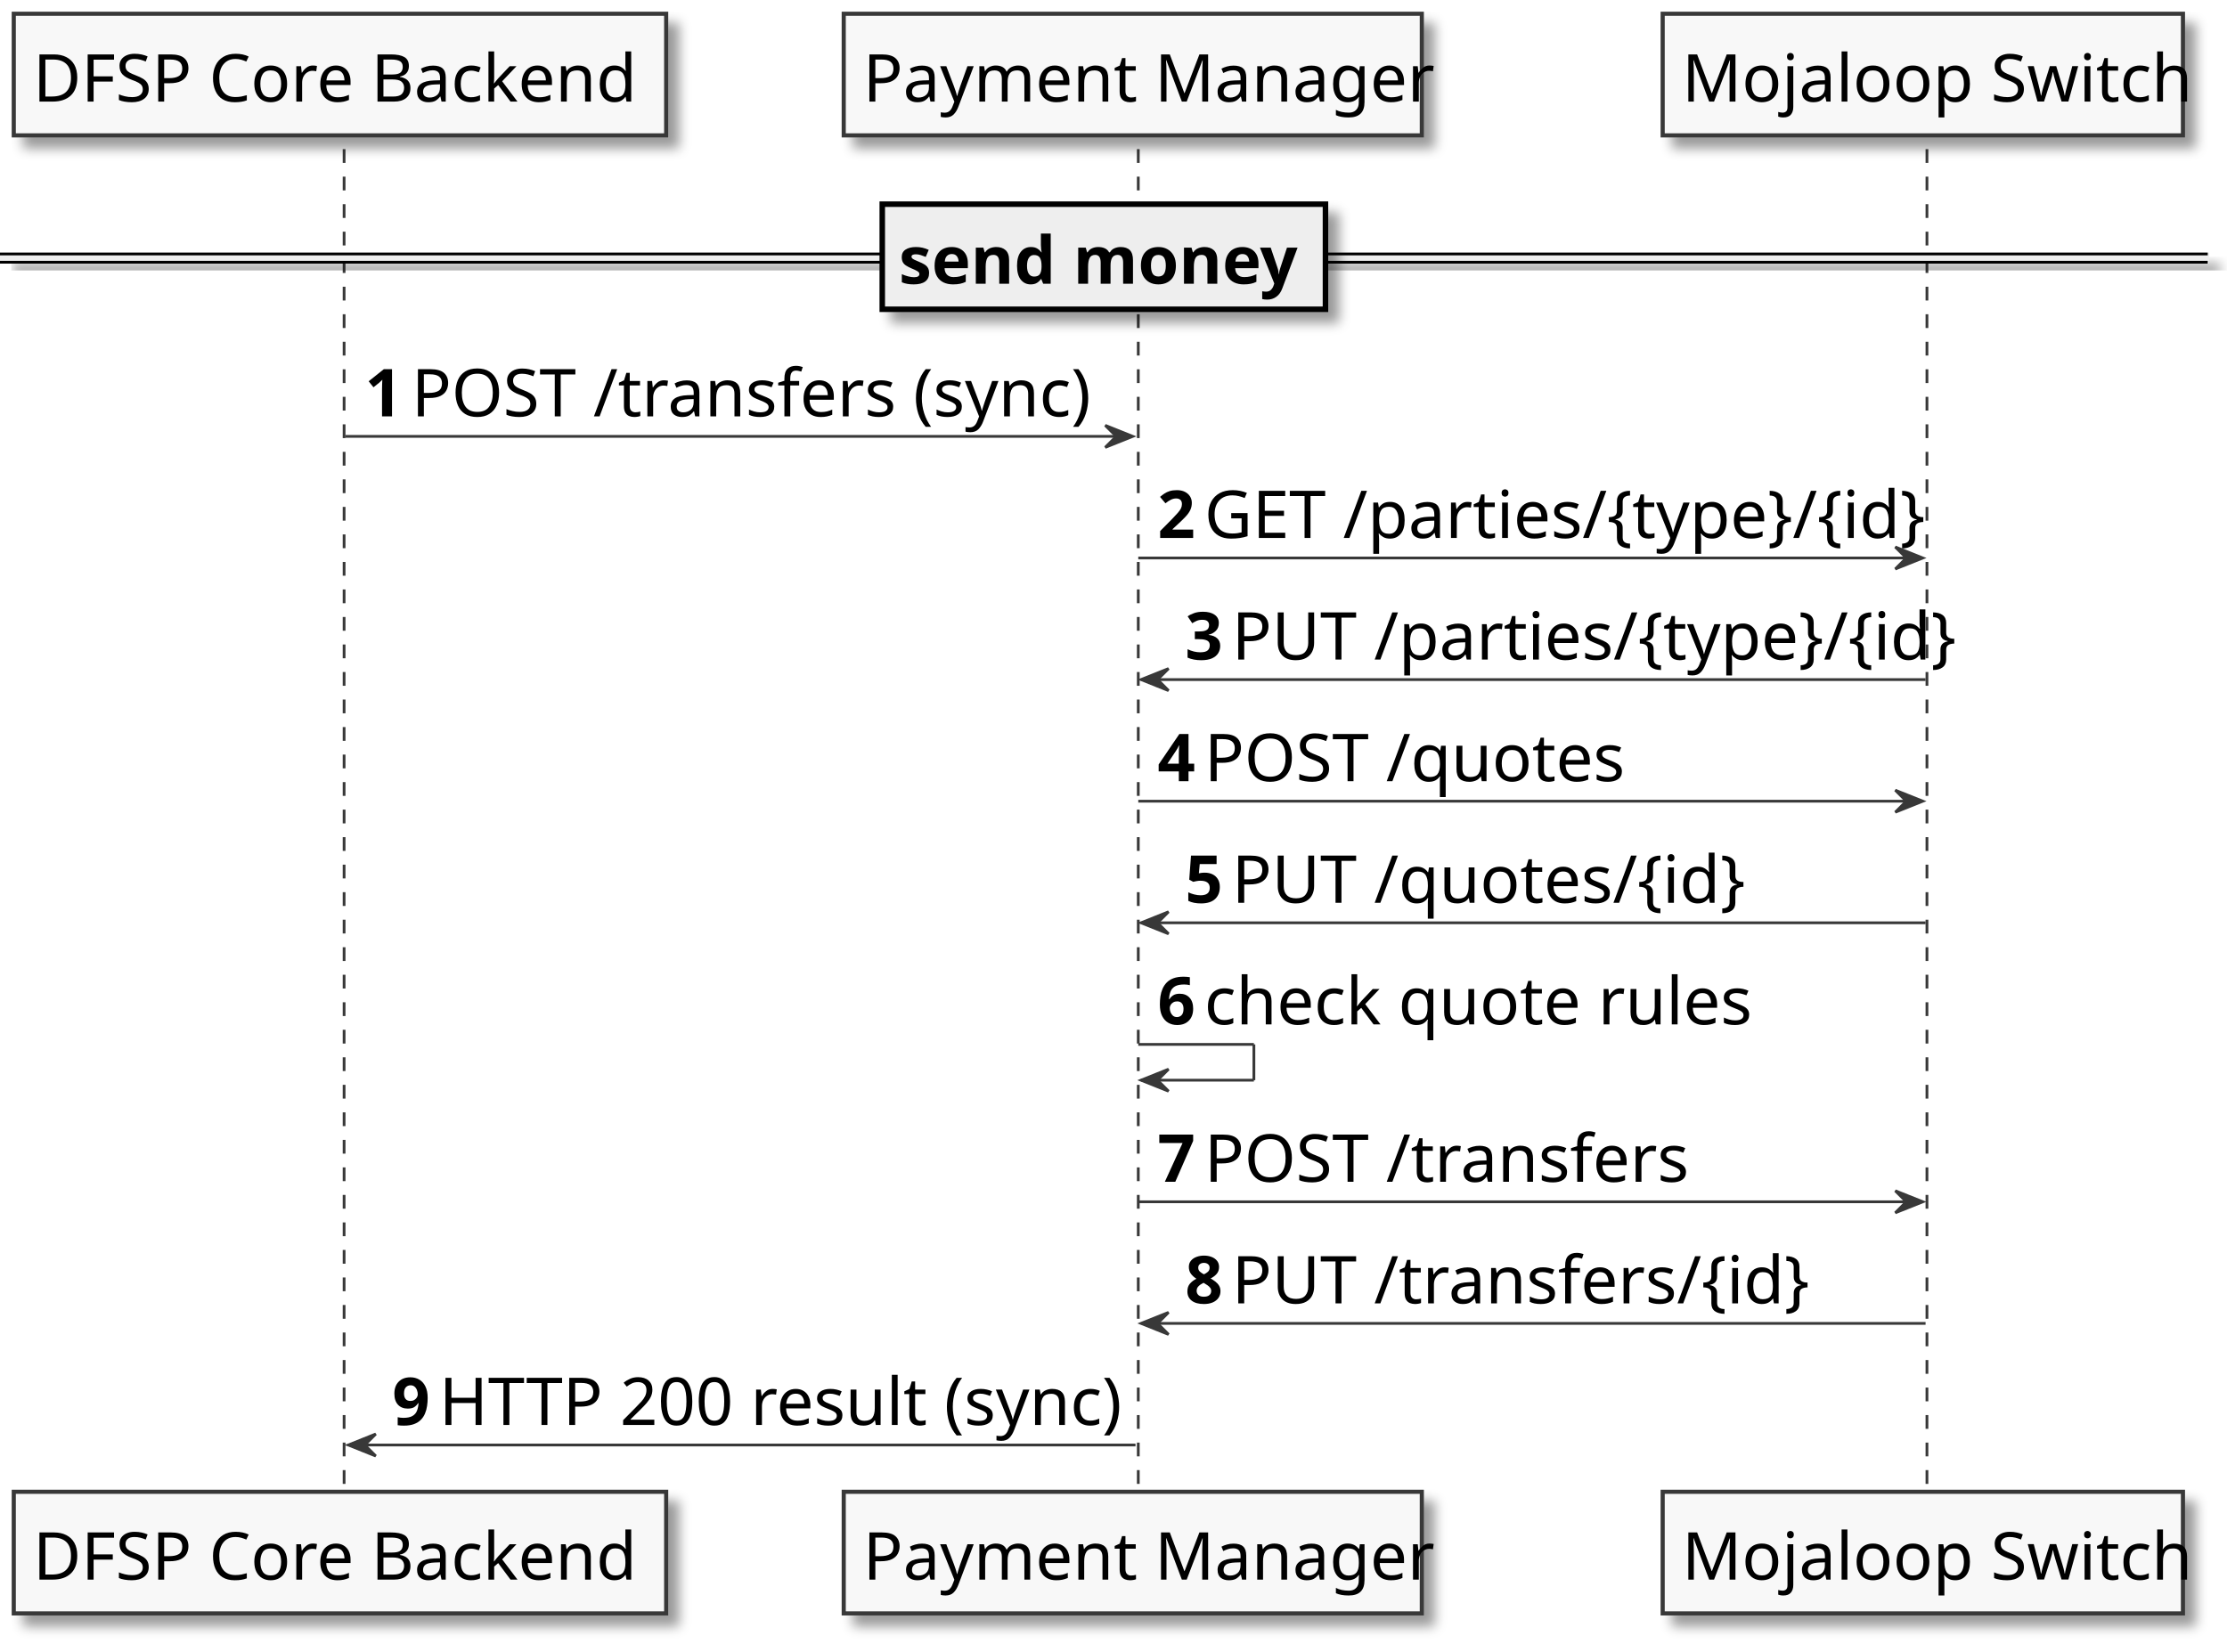
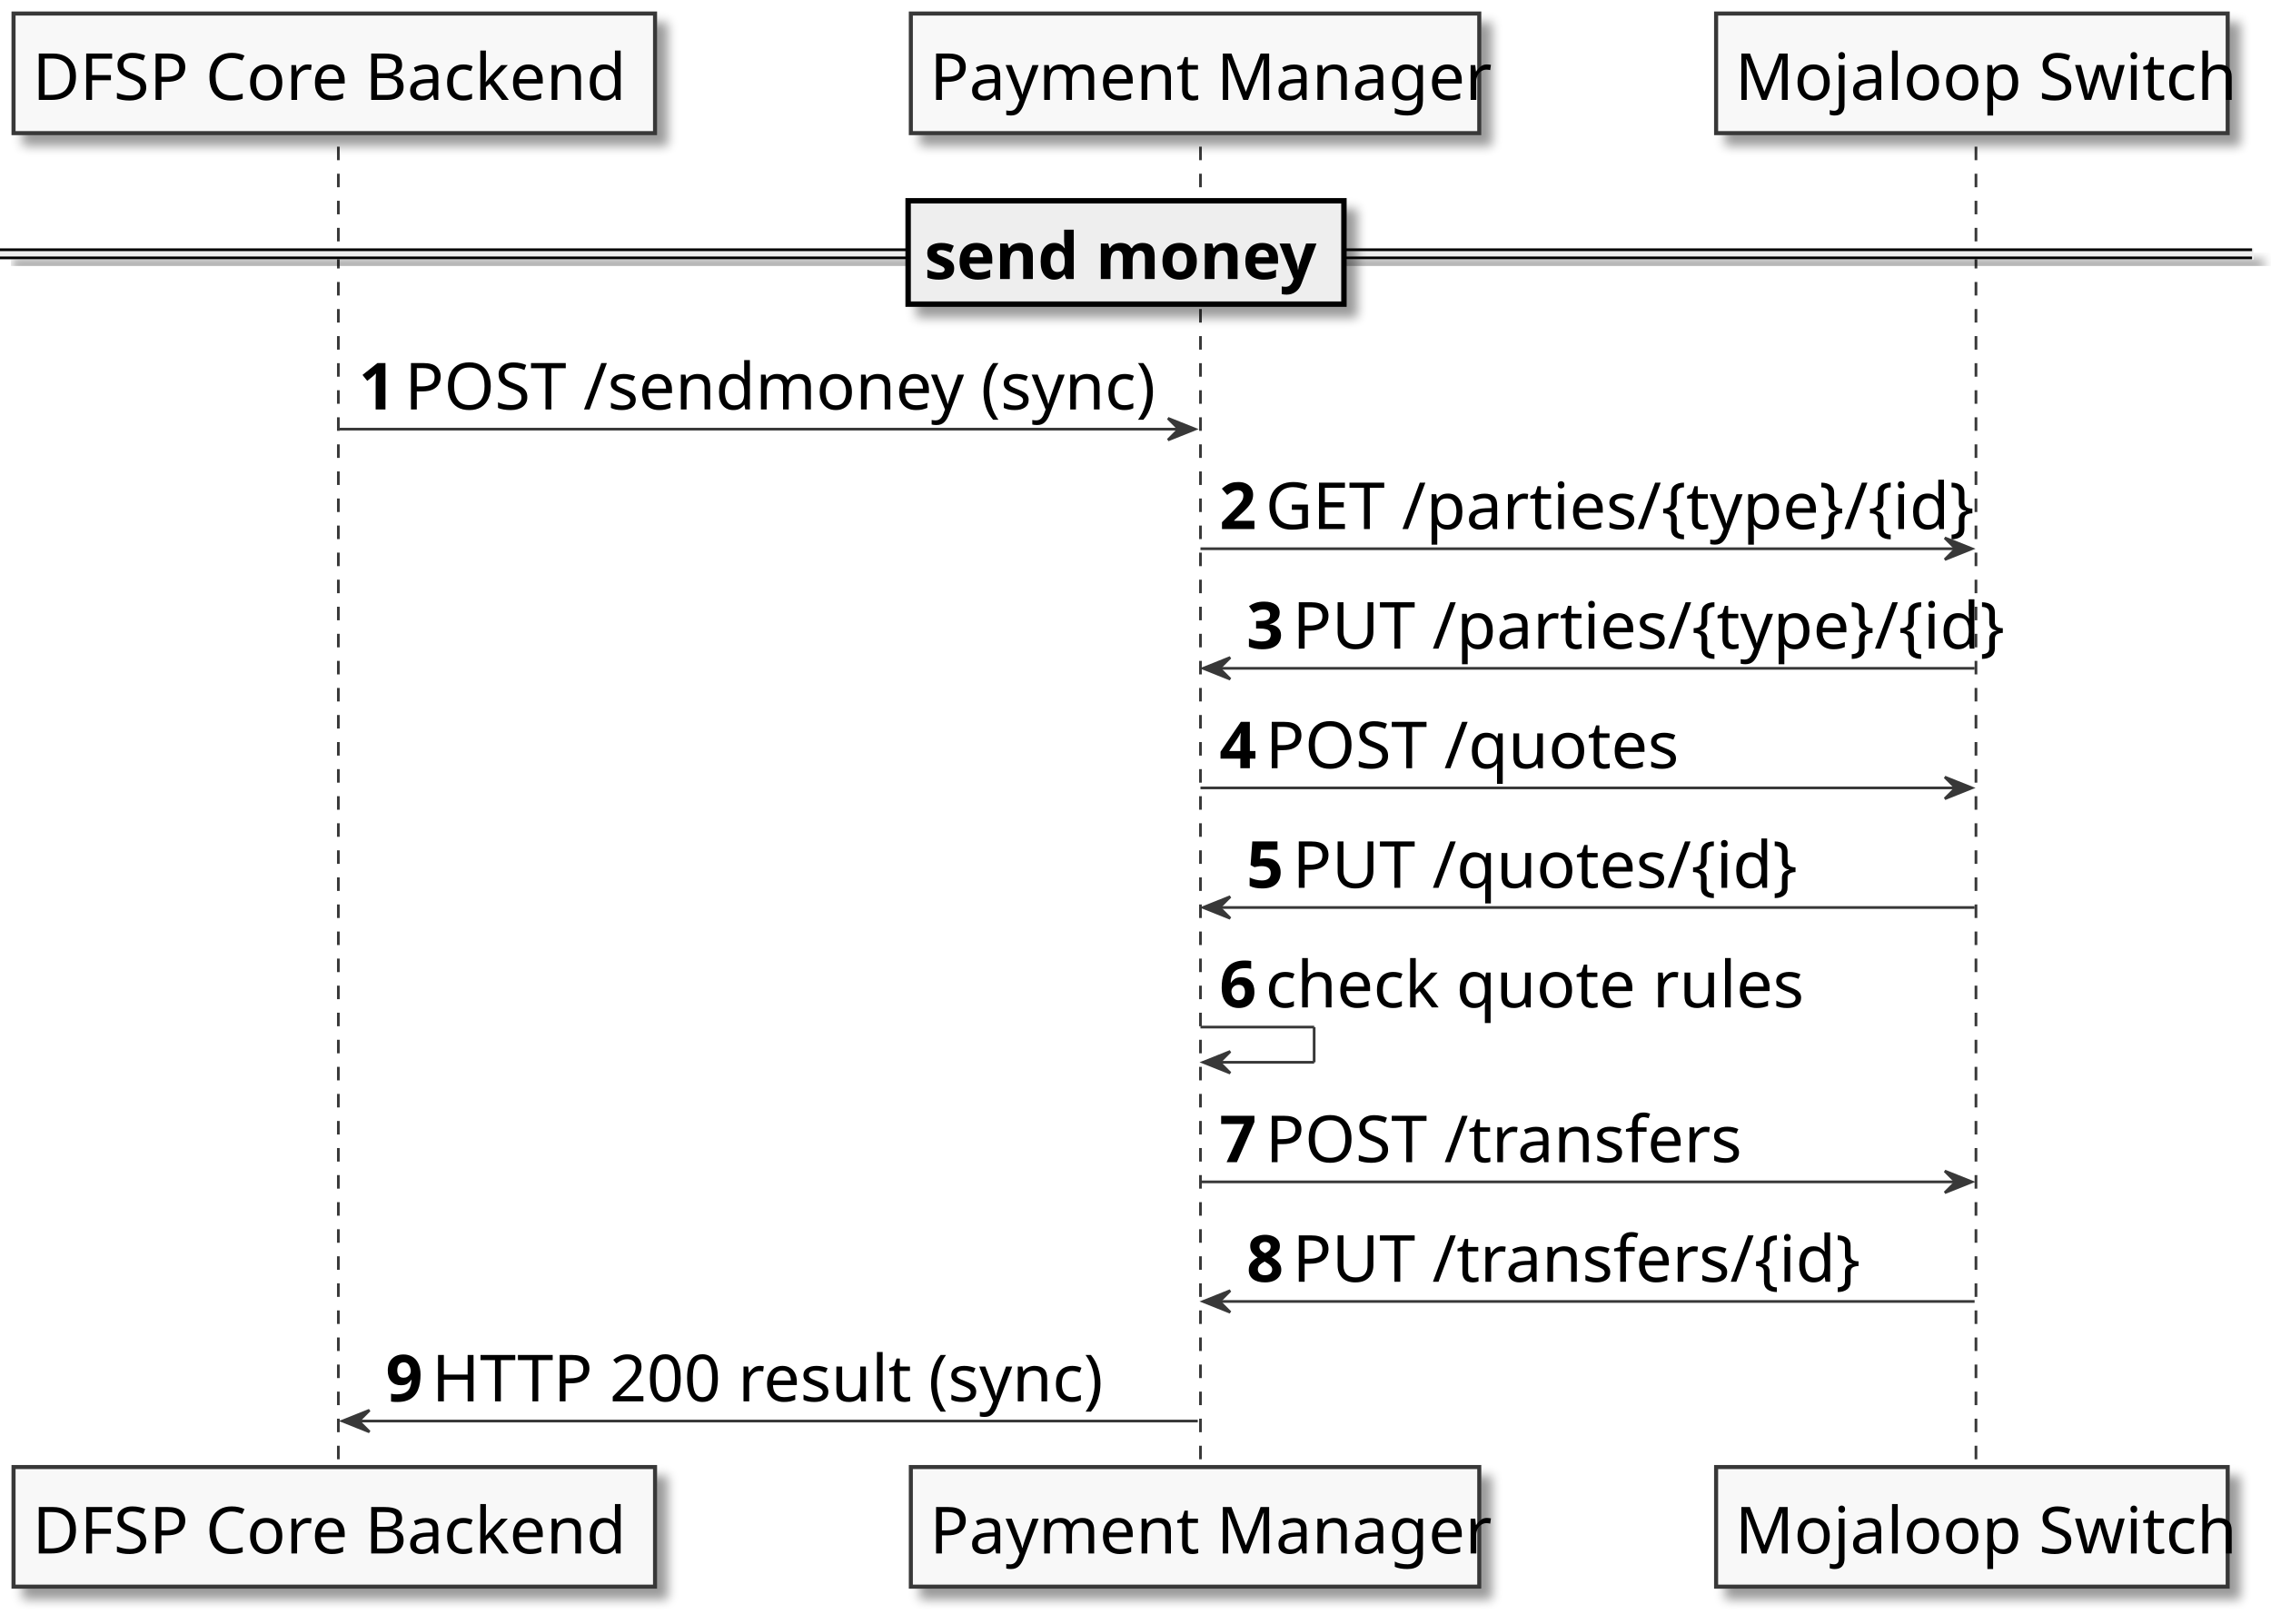
- <svg xmlns="http://www.w3.org/2000/svg" contentScriptType="application/ecmascript" contentStyleType="text/css" height="600px" preserveAspectRatio="none" style="width:809px;height:600px;" version="1.1" viewBox="0 0 809 600" width="809px" zoomAndPan="magnify">
+ <svg xmlns="http://www.w3.org/2000/svg" contentScriptType="application/ecmascript" contentStyleType="text/css" height="600px" preserveAspectRatio="none" style="width:839px;height:600px;" version="1.1" viewBox="0 0 839 600" width="839px" zoomAndPan="magnify">
  <defs>
-     <filter height="300%" id="fdmzby5g84wv1" width="300%" x="-1" y="-1">
+     <filter height="300%" id="f1jeqz9q0j1c2b" width="300%" x="-1" y="-1">
      <feGaussianBlur result="blurOut" stdDeviation="2.0" />
      <feColorMatrix in="blurOut" result="blurOut2" type="matrix" values="0 0 0 0 0 0 0 0 0 0 0 0 0 0 0 0 0 0 .4 0" />
      <feOffset dx="4.0" dy="4.0" in="blurOut2" result="blurOut3" />
      <feBlend in="SourceGraphic" in2="blurOut3" mode="normal" />
    </filter>
  </defs>
  <g>
    <line style="stroke:#383838;stroke-width:1.0;stroke-dasharray:5.0,5.0;" x1="125" x2="125" y1="54.188" y2="543.062" />
-     <line style="stroke:#383838;stroke-width:1.0;stroke-dasharray:5.0,5.0;" x1="413.5" x2="413.5" y1="54.188" y2="543.062" />
-     <line style="stroke:#383838;stroke-width:1.0;stroke-dasharray:5.0,5.0;" x1="700" x2="700" y1="54.188" y2="543.062" />
-     <rect fill="#F8F8F8" filter="url(#fdmzby5g84wv1)" height="44.188" style="stroke:#383838;stroke-width:1.5;" width="237" x="5" y="5" />
-     <text fill="#000000" font-family="sans-serif" font-size="24" lengthAdjust="spacingAndGlyphs" textLength="223" x="12" y="36.914">DFSP Core Backend</text>
-     <rect fill="#F8F8F8" filter="url(#fdmzby5g84wv1)" height="44.188" style="stroke:#383838;stroke-width:1.5;" width="237" x="5" y="542.062" />
-     <text fill="#000000" font-family="sans-serif" font-size="24" lengthAdjust="spacingAndGlyphs" textLength="223" x="12" y="573.977">DFSP Core Backend</text>
-     <rect fill="#F8F8F8" filter="url(#fdmzby5g84wv1)" height="44.188" style="stroke:#383838;stroke-width:1.5;" width="210" x="306.5" y="5" />
-     <text fill="#000000" font-family="sans-serif" font-size="24" lengthAdjust="spacingAndGlyphs" textLength="196" x="313.5" y="36.914">Payment Manager</text>
-     <rect fill="#F8F8F8" filter="url(#fdmzby5g84wv1)" height="44.188" style="stroke:#383838;stroke-width:1.5;" width="210" x="306.5" y="542.062" />
-     <text fill="#000000" font-family="sans-serif" font-size="24" lengthAdjust="spacingAndGlyphs" textLength="196" x="313.5" y="573.977">Payment Manager</text>
-     <rect fill="#F8F8F8" filter="url(#fdmzby5g84wv1)" height="44.188" style="stroke:#383838;stroke-width:1.5;" width="189" x="604" y="5" />
-     <text fill="#000000" font-family="sans-serif" font-size="24" lengthAdjust="spacingAndGlyphs" textLength="175" x="611" y="36.914">Mojaloop Switch</text>
-     <rect fill="#F8F8F8" filter="url(#fdmzby5g84wv1)" height="44.188" style="stroke:#383838;stroke-width:1.5;" width="189" x="604" y="542.062" />
-     <text fill="#000000" font-family="sans-serif" font-size="24" lengthAdjust="spacingAndGlyphs" textLength="175" x="611" y="573.977">Mojaloop Switch</text>
-     <rect fill="#EEEEEE" filter="url(#fdmzby5g84wv1)" height="3" style="stroke:#EEEEEE;stroke-width:1.0;" width="802" x="0" y="92.281" />
-     <line style="stroke:#000000;stroke-width:1.0;" x1="0" x2="802" y1="92.281" y2="92.281" />
-     <line style="stroke:#000000;stroke-width:1.0;" x1="0" x2="802" y1="95.281" y2="95.281" />
-     <rect fill="#EEEEEE" filter="url(#fdmzby5g84wv1)" height="38.188" style="stroke:#000000;stroke-width:2.0;" width="161" x="320.5" y="74.188" />
-     <text fill="#000000" font-family="sans-serif" font-size="24" font-weight="bold" lengthAdjust="spacingAndGlyphs" textLength="140" x="326.5" y="103.102">send money</text>
-     <polygon fill="#383838" points="401.5,154.562,411.5,158.562,401.5,162.562,405.5,158.562" style="stroke:#383838;stroke-width:1.0;" />
-     <line style="stroke:#383838;stroke-width:1.0;" x1="125.5" x2="407.5" y1="158.562" y2="158.562" />
-     <text fill="#000000" font-family="sans-serif" font-size="24" font-weight="bold" lengthAdjust="spacingAndGlyphs" textLength="13" x="132.5" y="151.289">1</text>
-     <text fill="#000000" font-family="sans-serif" font-size="24" lengthAdjust="spacingAndGlyphs" textLength="246" x="149.5" y="151.289">POST /transfers (sync)</text>
-     <polygon fill="#383838" points="688.5,198.75,698.5,202.75,688.5,206.75,692.5,202.75" style="stroke:#383838;stroke-width:1.0;" />
-     <line style="stroke:#383838;stroke-width:1.0;" x1="413.5" x2="694.5" y1="202.75" y2="202.75" />
-     <text fill="#000000" font-family="sans-serif" font-size="24" font-weight="bold" lengthAdjust="spacingAndGlyphs" textLength="13" x="420.5" y="195.477">2</text>
-     <text fill="#000000" font-family="sans-serif" font-size="24" lengthAdjust="spacingAndGlyphs" textLength="246" x="437.5" y="195.477">GET /parties/{type}/{id}</text>
-     <polygon fill="#383838" points="424.5,242.938,414.5,246.938,424.5,250.938,420.5,246.938" style="stroke:#383838;stroke-width:1.0;" />
-     <line style="stroke:#383838;stroke-width:1.0;" x1="418.5" x2="699.5" y1="246.938" y2="246.938" />
-     <text fill="#000000" font-family="sans-serif" font-size="24" font-weight="bold" lengthAdjust="spacingAndGlyphs" textLength="13" x="430.5" y="239.664">3</text>
-     <text fill="#000000" font-family="sans-serif" font-size="24" lengthAdjust="spacingAndGlyphs" textLength="244" x="447.5" y="239.664">PUT /parties/{type}/{id}</text>
-     <polygon fill="#383838" points="688.5,287.125,698.5,291.125,688.5,295.125,692.5,291.125" style="stroke:#383838;stroke-width:1.0;" />
-     <line style="stroke:#383838;stroke-width:1.0;" x1="413.5" x2="694.5" y1="291.125" y2="291.125" />
-     <text fill="#000000" font-family="sans-serif" font-size="24" font-weight="bold" lengthAdjust="spacingAndGlyphs" textLength="13" x="420.5" y="283.852">4</text>
-     <text fill="#000000" font-family="sans-serif" font-size="24" lengthAdjust="spacingAndGlyphs" textLength="152" x="437.5" y="283.852">POST /quotes</text>
-     <polygon fill="#383838" points="424.5,331.312,414.5,335.312,424.5,339.312,420.5,335.312" style="stroke:#383838;stroke-width:1.0;" />
-     <line style="stroke:#383838;stroke-width:1.0;" x1="418.5" x2="699.5" y1="335.312" y2="335.312" />
-     <text fill="#000000" font-family="sans-serif" font-size="24" font-weight="bold" lengthAdjust="spacingAndGlyphs" textLength="13" x="430.5" y="328.039">5</text>
-     <text fill="#000000" font-family="sans-serif" font-size="24" lengthAdjust="spacingAndGlyphs" textLength="176" x="447.5" y="328.039">PUT /quotes/{id}</text>
-     <line style="stroke:#383838;stroke-width:1.0;" x1="413.5" x2="455.5" y1="379.5" y2="379.5" />
-     <line style="stroke:#383838;stroke-width:1.0;" x1="455.5" x2="455.5" y1="379.5" y2="392.5" />
-     <line style="stroke:#383838;stroke-width:1.0;" x1="414.5" x2="455.5" y1="392.5" y2="392.5" />
-     <polygon fill="#383838" points="424.5,388.5,414.5,392.5,424.5,396.5,420.5,392.5" style="stroke:#383838;stroke-width:1.0;" />
-     <text fill="#000000" font-family="sans-serif" font-size="24" font-weight="bold" lengthAdjust="spacingAndGlyphs" textLength="13" x="420.5" y="372.227">6</text>
-     <text fill="#000000" font-family="sans-serif" font-size="24" lengthAdjust="spacingAndGlyphs" textLength="191" x="437.5" y="372.227">check quote rules</text>
-     <polygon fill="#383838" points="688.5,432.688,698.5,436.688,688.5,440.688,692.5,436.688" style="stroke:#383838;stroke-width:1.0;" />
-     <line style="stroke:#383838;stroke-width:1.0;" x1="413.5" x2="694.5" y1="436.688" y2="436.688" />
-     <text fill="#000000" font-family="sans-serif" font-size="24" font-weight="bold" lengthAdjust="spacingAndGlyphs" textLength="13" x="420.5" y="429.414">7</text>
-     <text fill="#000000" font-family="sans-serif" font-size="24" lengthAdjust="spacingAndGlyphs" textLength="173" x="437.5" y="429.414">POST /transfers</text>
-     <polygon fill="#383838" points="424.5,476.875,414.5,480.875,424.5,484.875,420.5,480.875" style="stroke:#383838;stroke-width:1.0;" />
-     <line style="stroke:#383838;stroke-width:1.0;" x1="418.5" x2="699.5" y1="480.875" y2="480.875" />
-     <text fill="#000000" font-family="sans-serif" font-size="24" font-weight="bold" lengthAdjust="spacingAndGlyphs" textLength="13" x="430.5" y="473.602">8</text>
-     <text fill="#000000" font-family="sans-serif" font-size="24" lengthAdjust="spacingAndGlyphs" textLength="197" x="447.5" y="473.602">PUT /transfers/{id}</text>
+     <line style="stroke:#383838;stroke-width:1.0;stroke-dasharray:5.0,5.0;" x1="443.5" x2="443.5" y1="54.188" y2="543.062" />
+     <line style="stroke:#383838;stroke-width:1.0;stroke-dasharray:5.0,5.0;" x1="730" x2="730" y1="54.188" y2="543.062" />
+     <rect fill="#F8F8F8" filter="url(#f1jeqz9q0j1c2b)" height="44.188" style="stroke:#383838;stroke-width:1.5;" width="237" x="5" y="5" />
+     <text fill="#000000" font-family="sans-serif" font-size="24" lengthAdjust="spacing" textLength="223" x="12" y="36.914">DFSP Core Backend</text>
+     <rect fill="#F8F8F8" filter="url(#f1jeqz9q0j1c2b)" height="44.188" style="stroke:#383838;stroke-width:1.5;" width="237" x="5" y="542.062" />
+     <text fill="#000000" font-family="sans-serif" font-size="24" lengthAdjust="spacing" textLength="223" x="12" y="573.977">DFSP Core Backend</text>
+     <rect fill="#F8F8F8" filter="url(#f1jeqz9q0j1c2b)" height="44.188" style="stroke:#383838;stroke-width:1.5;" width="210" x="336.5" y="5" />
+     <text fill="#000000" font-family="sans-serif" font-size="24" lengthAdjust="spacing" textLength="196" x="343.5" y="36.914">Payment Manager</text>
+     <rect fill="#F8F8F8" filter="url(#f1jeqz9q0j1c2b)" height="44.188" style="stroke:#383838;stroke-width:1.5;" width="210" x="336.5" y="542.062" />
+     <text fill="#000000" font-family="sans-serif" font-size="24" lengthAdjust="spacing" textLength="196" x="343.5" y="573.977">Payment Manager</text>
+     <rect fill="#F8F8F8" filter="url(#f1jeqz9q0j1c2b)" height="44.188" style="stroke:#383838;stroke-width:1.5;" width="189" x="634" y="5" />
+     <text fill="#000000" font-family="sans-serif" font-size="24" lengthAdjust="spacing" textLength="175" x="641" y="36.914">Mojaloop Switch</text>
+     <rect fill="#F8F8F8" filter="url(#f1jeqz9q0j1c2b)" height="44.188" style="stroke:#383838;stroke-width:1.5;" width="189" x="634" y="542.062" />
+     <text fill="#000000" font-family="sans-serif" font-size="24" lengthAdjust="spacing" textLength="175" x="641" y="573.977">Mojaloop Switch</text>
+     <rect fill="#EEEEEE" filter="url(#f1jeqz9q0j1c2b)" height="3" style="stroke:#EEEEEE;stroke-width:1.0;" width="832" x="0" y="92.281" />
+     <line style="stroke:#000000;stroke-width:1.0;" x1="0" x2="832" y1="92.281" y2="92.281" />
+     <line style="stroke:#000000;stroke-width:1.0;" x1="0" x2="832" y1="95.281" y2="95.281" />
+     <rect fill="#EEEEEE" filter="url(#f1jeqz9q0j1c2b)" height="38.188" style="stroke:#000000;stroke-width:2.0;" width="161" x="335.5" y="74.188" />
+     <text fill="#000000" font-family="sans-serif" font-size="24" font-weight="bold" lengthAdjust="spacing" textLength="140" x="341.5" y="103.102">send money</text>
+     <polygon fill="#383838" points="431.5,154.562,441.5,158.562,431.5,162.562,435.5,158.562" style="stroke:#383838;stroke-width:1.0;" />
+     <line style="stroke:#383838;stroke-width:1.0;" x1="125.5" x2="437.5" y1="158.562" y2="158.562" />
+     <text fill="#000000" font-family="sans-serif" font-size="24" font-weight="bold" lengthAdjust="spacing" textLength="13" x="132.5" y="151.289">1</text>
+     <text fill="#000000" font-family="sans-serif" font-size="24" lengthAdjust="spacing" textLength="277" x="149.5" y="151.289">POST /sendmoney (sync)</text>
+     <polygon fill="#383838" points="718.5,198.75,728.5,202.75,718.5,206.75,722.5,202.75" style="stroke:#383838;stroke-width:1.0;" />
+     <line style="stroke:#383838;stroke-width:1.0;" x1="443.5" x2="724.5" y1="202.75" y2="202.75" />
+     <text fill="#000000" font-family="sans-serif" font-size="24" font-weight="bold" lengthAdjust="spacing" textLength="13" x="450.5" y="195.477">2</text>
+     <text fill="#000000" font-family="sans-serif" font-size="24" lengthAdjust="spacing" textLength="246" x="467.5" y="195.477">GET /parties/{type}/{id}</text>
+     <polygon fill="#383838" points="454.5,242.938,444.5,246.938,454.5,250.938,450.5,246.938" style="stroke:#383838;stroke-width:1.0;" />
+     <line style="stroke:#383838;stroke-width:1.0;" x1="448.5" x2="729.5" y1="246.938" y2="246.938" />
+     <text fill="#000000" font-family="sans-serif" font-size="24" font-weight="bold" lengthAdjust="spacing" textLength="13" x="460.5" y="239.664">3</text>
+     <text fill="#000000" font-family="sans-serif" font-size="24" lengthAdjust="spacing" textLength="244" x="477.5" y="239.664">PUT /parties/{type}/{id}</text>
+     <polygon fill="#383838" points="718.5,287.125,728.5,291.125,718.5,295.125,722.5,291.125" style="stroke:#383838;stroke-width:1.0;" />
+     <line style="stroke:#383838;stroke-width:1.0;" x1="443.5" x2="724.5" y1="291.125" y2="291.125" />
+     <text fill="#000000" font-family="sans-serif" font-size="24" font-weight="bold" lengthAdjust="spacing" textLength="13" x="450.5" y="283.852">4</text>
+     <text fill="#000000" font-family="sans-serif" font-size="24" lengthAdjust="spacing" textLength="152" x="467.5" y="283.852">POST /quotes</text>
+     <polygon fill="#383838" points="454.5,331.312,444.5,335.312,454.5,339.312,450.5,335.312" style="stroke:#383838;stroke-width:1.0;" />
+     <line style="stroke:#383838;stroke-width:1.0;" x1="448.5" x2="729.5" y1="335.312" y2="335.312" />
+     <text fill="#000000" font-family="sans-serif" font-size="24" font-weight="bold" lengthAdjust="spacing" textLength="13" x="460.5" y="328.039">5</text>
+     <text fill="#000000" font-family="sans-serif" font-size="24" lengthAdjust="spacing" textLength="176" x="477.5" y="328.039">PUT /quotes/{id}</text>
+     <line style="stroke:#383838;stroke-width:1.0;" x1="443.5" x2="485.5" y1="379.5" y2="379.5" />
+     <line style="stroke:#383838;stroke-width:1.0;" x1="485.5" x2="485.5" y1="379.5" y2="392.5" />
+     <line style="stroke:#383838;stroke-width:1.0;" x1="444.5" x2="485.5" y1="392.5" y2="392.5" />
+     <polygon fill="#383838" points="454.5,388.5,444.5,392.5,454.5,396.5,450.5,392.5" style="stroke:#383838;stroke-width:1.0;" />
+     <text fill="#000000" font-family="sans-serif" font-size="24" font-weight="bold" lengthAdjust="spacing" textLength="13" x="450.5" y="372.227">6</text>
+     <text fill="#000000" font-family="sans-serif" font-size="24" lengthAdjust="spacing" textLength="191" x="467.5" y="372.227">check quote rules</text>
+     <polygon fill="#383838" points="718.5,432.688,728.5,436.688,718.5,440.688,722.5,436.688" style="stroke:#383838;stroke-width:1.0;" />
+     <line style="stroke:#383838;stroke-width:1.0;" x1="443.5" x2="724.5" y1="436.688" y2="436.688" />
+     <text fill="#000000" font-family="sans-serif" font-size="24" font-weight="bold" lengthAdjust="spacing" textLength="13" x="450.5" y="429.414">7</text>
+     <text fill="#000000" font-family="sans-serif" font-size="24" lengthAdjust="spacing" textLength="173" x="467.5" y="429.414">POST /transfers</text>
+     <polygon fill="#383838" points="454.5,476.875,444.5,480.875,454.5,484.875,450.5,480.875" style="stroke:#383838;stroke-width:1.0;" />
+     <line style="stroke:#383838;stroke-width:1.0;" x1="448.5" x2="729.5" y1="480.875" y2="480.875" />
+     <text fill="#000000" font-family="sans-serif" font-size="24" font-weight="bold" lengthAdjust="spacing" textLength="13" x="460.5" y="473.602">8</text>
+     <text fill="#000000" font-family="sans-serif" font-size="24" lengthAdjust="spacing" textLength="197" x="477.5" y="473.602">PUT /transfers/{id}</text>
    <polygon fill="#383838" points="136.5,521.062,126.5,525.062,136.5,529.062,132.5,525.062" style="stroke:#383838;stroke-width:1.0;" />
-     <line style="stroke:#383838;stroke-width:1.0;" x1="130.5" x2="412.5" y1="525.062" y2="525.062" />
-     <text fill="#000000" font-family="sans-serif" font-size="24" font-weight="bold" lengthAdjust="spacingAndGlyphs" textLength="13" x="142.5" y="517.789">9</text>
-     <text fill="#000000" font-family="sans-serif" font-size="24" lengthAdjust="spacingAndGlyphs" textLength="247" x="159.5" y="517.789">HTTP 200 result (sync)</text>
+     <line style="stroke:#383838;stroke-width:1.0;" x1="130.5" x2="442.5" y1="525.062" y2="525.062" />
+     <text fill="#000000" font-family="sans-serif" font-size="24" font-weight="bold" lengthAdjust="spacing" textLength="13" x="142.5" y="517.789">9</text>
+     <text fill="#000000" font-family="sans-serif" font-size="24" lengthAdjust="spacing" textLength="247" x="159.5" y="517.789">HTTP 200 result (sync)</text>
  </g>
</svg>
